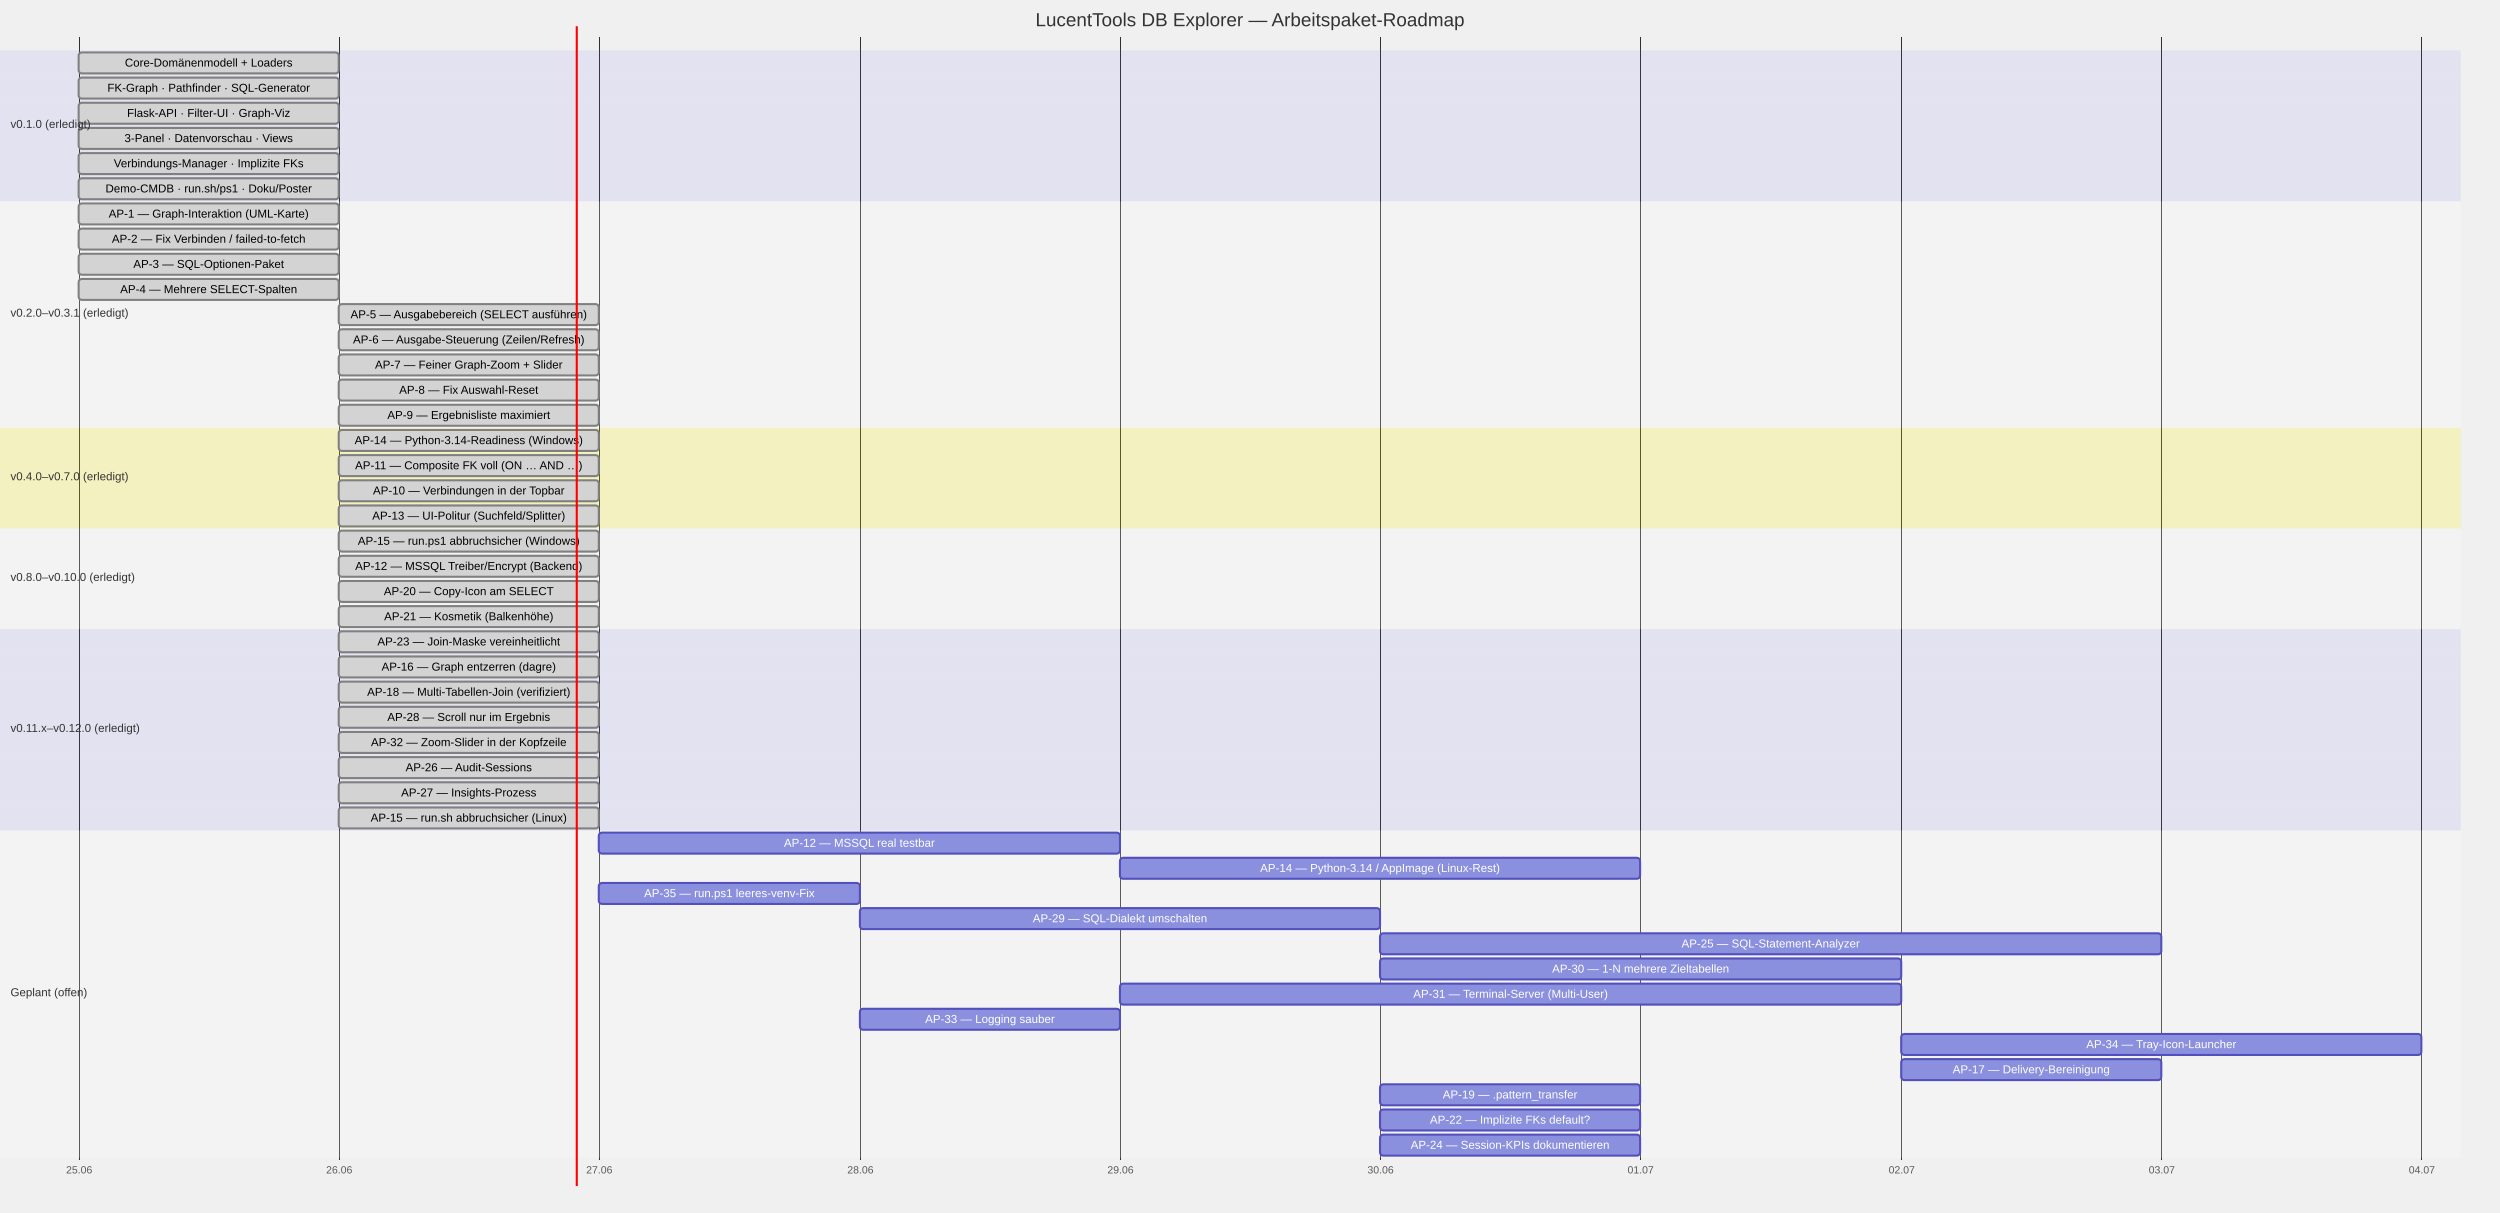
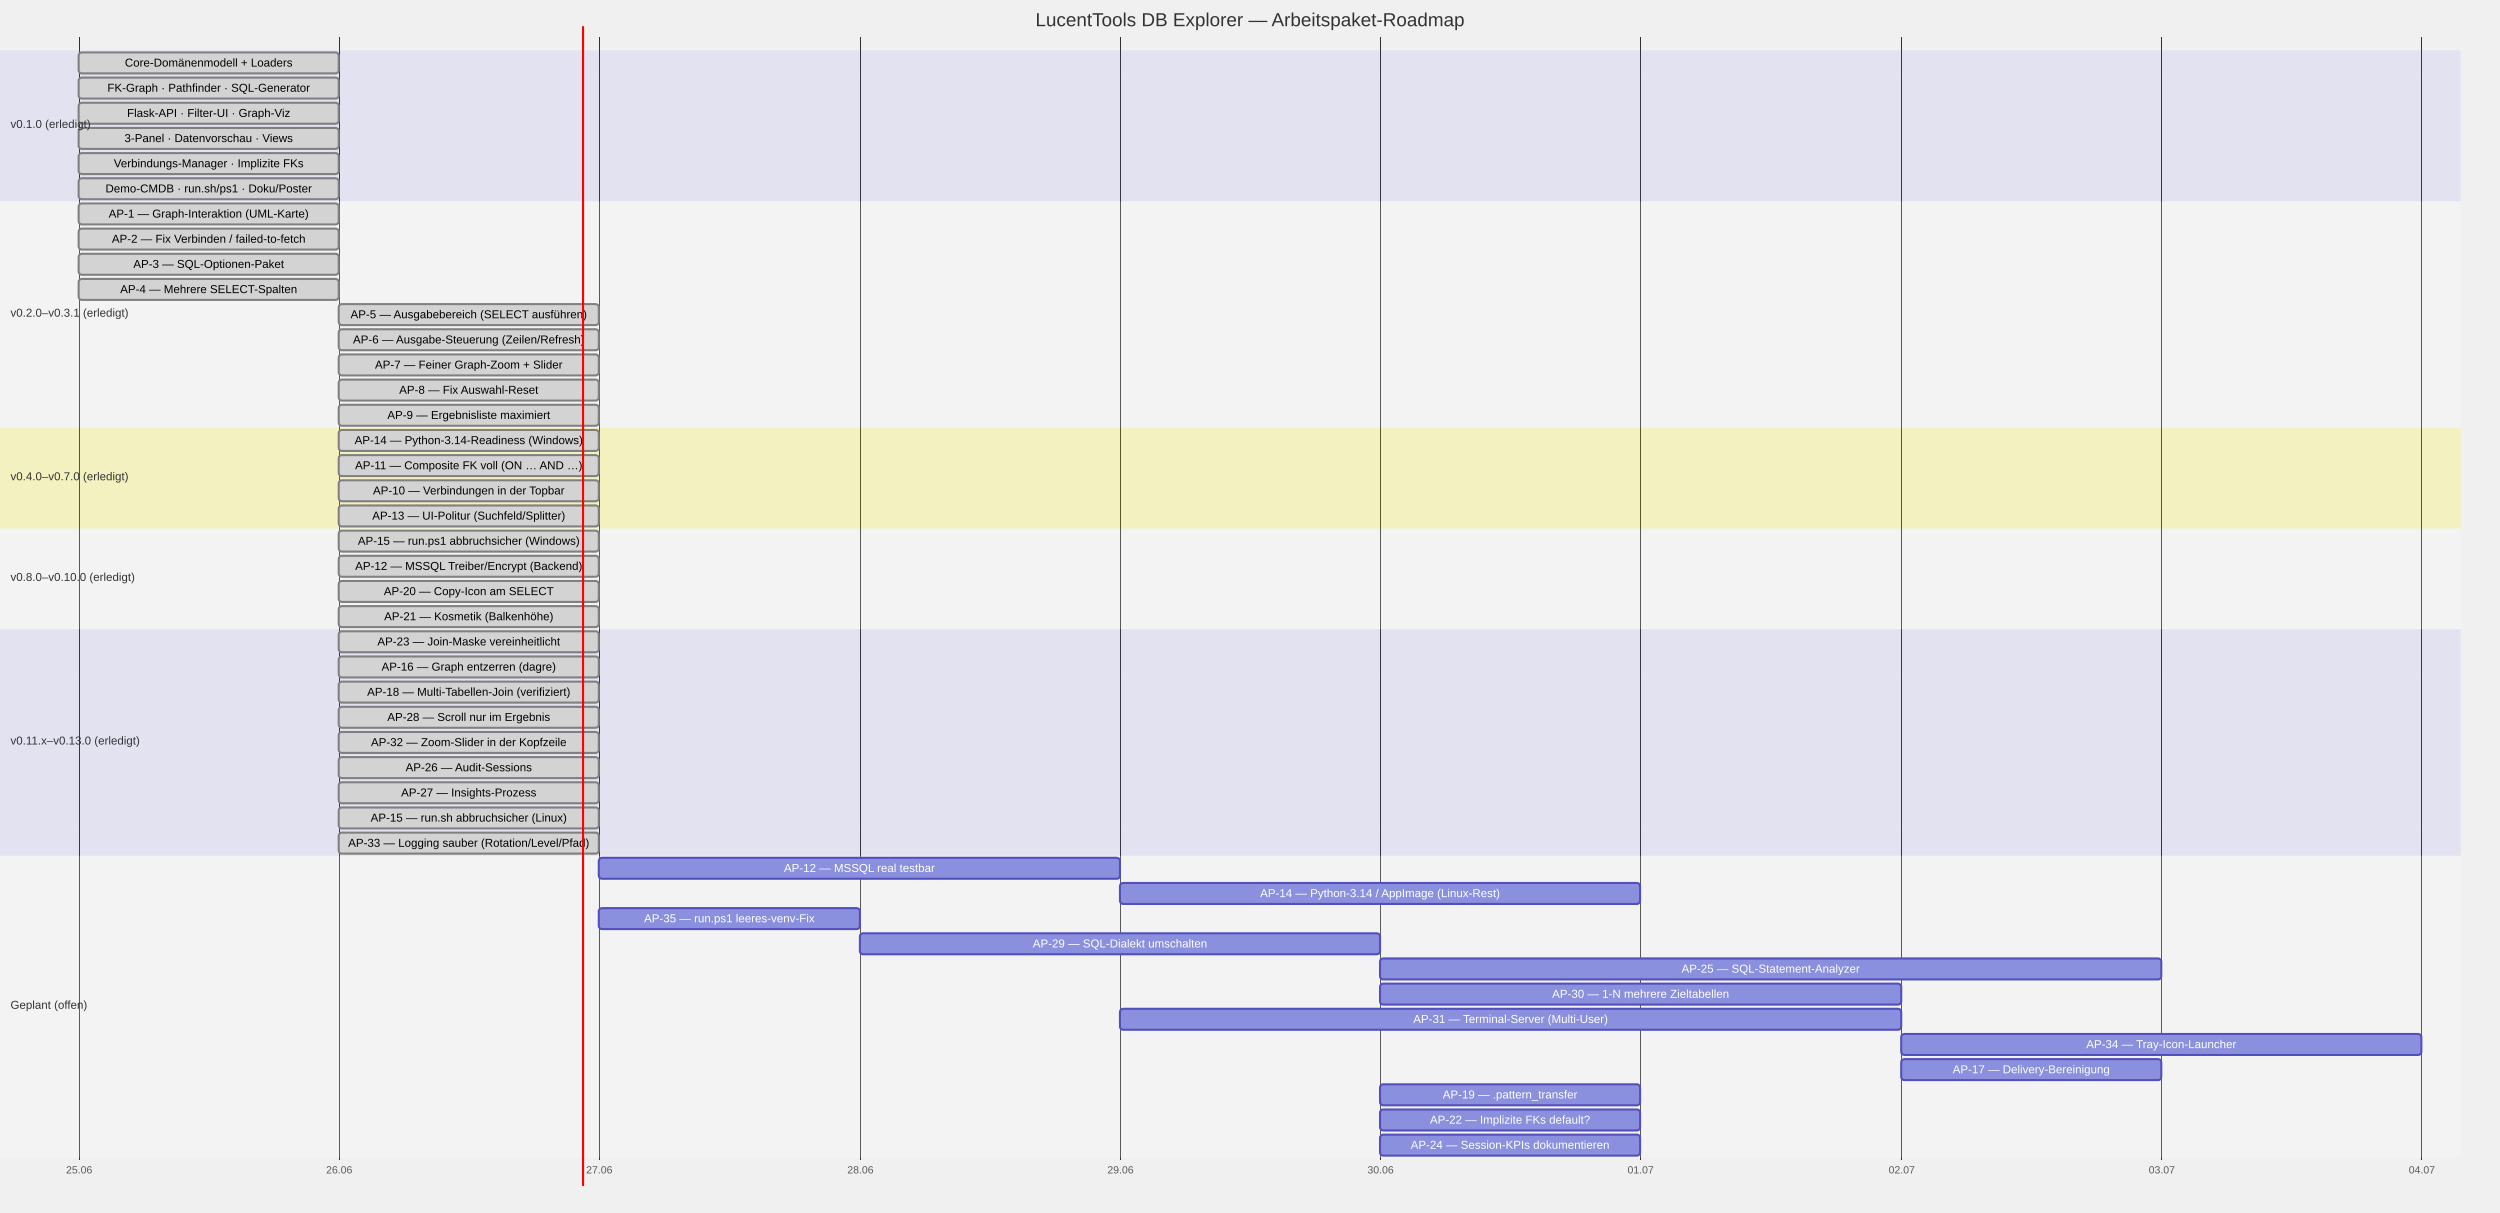
<svg xmlns="http://www.w3.org/2000/svg" id="my-svg" width="2384" viewBox="0 0 2384 1156" style="max-width: 2384px; background-color: transparent;" role="graphics-document document" aria-roledescription="gantt">
  <style>#my-svg{font-family:"trebuchet ms",verdana,arial,sans-serif;font-size:16px;fill:#333;}@keyframes edge-animation-frame{from{stroke-dashoffset:0;}}@keyframes dash{to{stroke-dashoffset:0;}}#my-svg .edge-animation-slow{stroke-dasharray:9,5!important;stroke-dashoffset:900;animation:dash 50s linear infinite;stroke-linecap:round;}#my-svg .edge-animation-fast{stroke-dasharray:9,5!important;stroke-dashoffset:900;animation:dash 20s linear infinite;stroke-linecap:round;}#my-svg .error-icon{fill:#552222;}#my-svg .error-text{fill:#552222;stroke:#552222;}#my-svg .edge-thickness-normal{stroke-width:1px;}#my-svg .edge-thickness-thick{stroke-width:3.5px;}#my-svg .edge-pattern-solid{stroke-dasharray:0;}#my-svg .edge-thickness-invisible{stroke-width:0;fill:none;}#my-svg .edge-pattern-dashed{stroke-dasharray:3;}#my-svg .edge-pattern-dotted{stroke-dasharray:2;}#my-svg .marker{fill:#333333;stroke:#333333;}#my-svg .marker.cross{stroke:#333333;}#my-svg svg{font-family:"trebuchet ms",verdana,arial,sans-serif;font-size:16px;}#my-svg p{margin:0;}#my-svg .mermaid-main-font{font-family:"trebuchet ms",verdana,arial,sans-serif;}#my-svg .exclude-range{fill:#eeeeee;}#my-svg .section{stroke:none;opacity:0.2;}#my-svg .section0{fill:rgba(102, 102, 255, 0.49);}#my-svg .section2{fill:#fff400;}#my-svg .section1,#my-svg .section3{fill:white;opacity:0.2;}#my-svg .sectionTitle0{fill:#333;}#my-svg .sectionTitle1{fill:#333;}#my-svg .sectionTitle2{fill:#333;}#my-svg .sectionTitle3{fill:#333;}#my-svg .sectionTitle{text-anchor:start;font-family:"trebuchet ms",verdana,arial,sans-serif;}#my-svg .grid .tick{stroke:lightgrey;opacity:0.8;shape-rendering:crispEdges;}#my-svg .grid .tick text{font-family:"trebuchet ms",verdana,arial,sans-serif;fill:#333;}#my-svg .grid path{stroke-width:0;}#my-svg .today{fill:none;stroke:red;stroke-width:2px;}#my-svg .task{stroke-width:2;}#my-svg .taskText{text-anchor:middle;font-family:"trebuchet ms",verdana,arial,sans-serif;}#my-svg .taskTextOutsideRight{fill:black;text-anchor:start;font-family:"trebuchet ms",verdana,arial,sans-serif;}#my-svg .taskTextOutsideLeft{fill:black;text-anchor:end;}#my-svg .task.clickable{cursor:pointer;}#my-svg .taskText.clickable{cursor:pointer;fill:#003163!important;font-weight:bold;}#my-svg .taskTextOutsideLeft.clickable{cursor:pointer;fill:#003163!important;font-weight:bold;}#my-svg .taskTextOutsideRight.clickable{cursor:pointer;fill:#003163!important;font-weight:bold;}#my-svg .taskText0,#my-svg .taskText1,#my-svg .taskText2,#my-svg .taskText3{fill:white;}#my-svg .task0,#my-svg .task1,#my-svg .task2,#my-svg .task3{fill:#8a90dd;stroke:#534fbc;}#my-svg .taskTextOutside0,#my-svg .taskTextOutside2{fill:black;}#my-svg .taskTextOutside1,#my-svg .taskTextOutside3{fill:black;}#my-svg .active0,#my-svg .active1,#my-svg .active2,#my-svg .active3{fill:#bfc7ff;stroke:#534fbc;}#my-svg .activeText0,#my-svg .activeText1,#my-svg .activeText2,#my-svg .activeText3{fill:black!important;}#my-svg .done0,#my-svg .done1,#my-svg .done2,#my-svg .done3{stroke:grey;fill:lightgrey;stroke-width:2;}#my-svg .doneText0,#my-svg .doneText1,#my-svg .doneText2,#my-svg .doneText3{fill:black!important;}#my-svg .doneText0.taskTextOutsideLeft,#my-svg .doneText0.taskTextOutsideRight,#my-svg .doneText1.taskTextOutsideLeft,#my-svg .doneText1.taskTextOutsideRight,#my-svg .doneText2.taskTextOutsideLeft,#my-svg .doneText2.taskTextOutsideRight,#my-svg .doneText3.taskTextOutsideLeft,#my-svg .doneText3.taskTextOutsideRight{fill:black!important;}#my-svg .crit0,#my-svg .crit1,#my-svg .crit2,#my-svg .crit3{stroke:#ff8888;fill:red;stroke-width:2;}#my-svg .activeCrit0,#my-svg .activeCrit1,#my-svg .activeCrit2,#my-svg .activeCrit3{stroke:#ff8888;fill:#bfc7ff;stroke-width:2;}#my-svg .doneCrit0,#my-svg .doneCrit1,#my-svg .doneCrit2,#my-svg .doneCrit3{stroke:#ff8888;fill:lightgrey;stroke-width:2;cursor:pointer;shape-rendering:crispEdges;}#my-svg .milestone{transform:rotate(45deg) scale(0.8,0.8);}#my-svg .milestoneText{font-style:italic;}#my-svg .doneCritText0,#my-svg .doneCritText1,#my-svg .doneCritText2,#my-svg .doneCritText3{fill:black!important;}#my-svg .doneCritText0.taskTextOutsideLeft,#my-svg .doneCritText0.taskTextOutsideRight,#my-svg .doneCritText1.taskTextOutsideLeft,#my-svg .doneCritText1.taskTextOutsideRight,#my-svg .doneCritText2.taskTextOutsideLeft,#my-svg .doneCritText2.taskTextOutsideRight,#my-svg .doneCritText3.taskTextOutsideLeft,#my-svg .doneCritText3.taskTextOutsideRight{fill:black!important;}#my-svg .vert{stroke:navy;}#my-svg .vertText{font-size:15px;text-anchor:middle;fill:navy!important;}#my-svg .activeCritText0,#my-svg .activeCritText1,#my-svg .activeCritText2,#my-svg .activeCritText3{fill:black!important;}#my-svg .titleText{text-anchor:middle;font-size:18px;fill:#333;font-family:"trebuchet ms",verdana,arial,sans-serif;}#my-svg .node .neo-node{stroke:#9370DB;}#my-svg [data-look="neo"].node rect,#my-svg [data-look="neo"].cluster rect,#my-svg [data-look="neo"].node polygon{stroke:#9370DB;filter:drop-shadow(1px 2px 2px rgba(185, 185, 185, 1));}#my-svg [data-look="neo"].node path{stroke:#9370DB;stroke-width:1px;}#my-svg [data-look="neo"].node .outer-path{filter:drop-shadow(1px 2px 2px rgba(185, 185, 185, 1));}#my-svg [data-look="neo"].node .neo-line path{stroke:#9370DB;filter:none;}#my-svg [data-look="neo"].node circle{stroke:#9370DB;filter:drop-shadow(1px 2px 2px rgba(185, 185, 185, 1));}#my-svg [data-look="neo"].node circle .state-start{fill:#000000;}#my-svg [data-look="neo"].icon-shape .icon{fill:#9370DB;filter:drop-shadow(1px 2px 2px rgba(185, 185, 185, 1));}#my-svg [data-look="neo"].icon-shape .icon-neo path{stroke:#9370DB;filter:drop-shadow(1px 2px 2px rgba(185, 185, 185, 1));}#my-svg :root{--mermaid-font-family:"trebuchet ms",verdana,arial,sans-serif;}</style>
  <g />
  <g class="grid" transform="translate(75, 1106)" fill="none" font-size="10" font-family="sans-serif" text-anchor="middle">
    <path class="domain" stroke="currentColor" d="M0.5,-1071V0.5H2234.5V-1071" />
    <g class="tick" opacity="1" transform="translate(0.5,0)">
      <line stroke="currentColor" y2="-1071" />
      <text fill="#000" y="3" dy="1em" stroke="none" font-size="10" style="text-anchor: middle;"> 25.06</text>
    </g>
    <g class="tick" opacity="1" transform="translate(248.5,0)">
      <line stroke="currentColor" y2="-1071" />
      <text fill="#000" y="3" dy="1em" stroke="none" font-size="10" style="text-anchor: middle;"> 26.06</text>
    </g>
    <g class="tick" opacity="1" transform="translate(496.5,0)">
      <line stroke="currentColor" y2="-1071" />
      <text fill="#000" y="3" dy="1em" stroke="none" font-size="10" style="text-anchor: middle;"> 27.06</text>
    </g>
    <g class="tick" opacity="1" transform="translate(745.5,0)">
      <line stroke="currentColor" y2="-1071" />
      <text fill="#000" y="3" dy="1em" stroke="none" font-size="10" style="text-anchor: middle;"> 28.06</text>
    </g>
    <g class="tick" opacity="1" transform="translate(993.5,0)">
      <line stroke="currentColor" y2="-1071" />
      <text fill="#000" y="3" dy="1em" stroke="none" font-size="10" style="text-anchor: middle;"> 29.06</text>
    </g>
    <g class="tick" opacity="1" transform="translate(1241.5,0)">
      <line stroke="currentColor" y2="-1071" />
      <text fill="#000" y="3" dy="1em" stroke="none" font-size="10" style="text-anchor: middle;"> 30.06</text>
    </g>
    <g class="tick" opacity="1" transform="translate(1489.5,0)">
      <line stroke="currentColor" y2="-1071" />
      <text fill="#000" y="3" dy="1em" stroke="none" font-size="10" style="text-anchor: middle;"> 01.07</text>
    </g>
    <g class="tick" opacity="1" transform="translate(1738.5,0)">
      <line stroke="currentColor" y2="-1071" />
      <text fill="#000" y="3" dy="1em" stroke="none" font-size="10" style="text-anchor: middle;"> 02.07</text>
    </g>
    <g class="tick" opacity="1" transform="translate(1986.5,0)">
      <line stroke="currentColor" y2="-1071" />
      <text fill="#000" y="3" dy="1em" stroke="none" font-size="10" style="text-anchor: middle;"> 03.07</text>
    </g>
    <g class="tick" opacity="1" transform="translate(2234.5,0)">
      <line stroke="currentColor" y2="-1071" />
      <text fill="#000" y="3" dy="1em" stroke="none" font-size="10" style="text-anchor: middle;"> 04.07</text>
    </g>
  </g>
  <g>
    <rect x="0" y="48" width="2346.5" height="24" class="section section0" />
    <rect x="0" y="72" width="2346.5" height="24" class="section section0" />
    <rect x="0" y="96" width="2346.5" height="24" class="section section0" />
    <rect x="0" y="120" width="2346.5" height="24" class="section section0" />
    <rect x="0" y="144" width="2346.5" height="24" class="section section0" />
    <rect x="0" y="168" width="2346.5" height="24" class="section section0" />
    <rect x="0" y="192" width="2346.5" height="24" class="section section1" />
    <rect x="0" y="216" width="2346.5" height="24" class="section section1" />
    <rect x="0" y="240" width="2346.5" height="24" class="section section1" />
    <rect x="0" y="264" width="2346.5" height="24" class="section section1" />
    <rect x="0" y="288" width="2346.5" height="24" class="section section1" />
    <rect x="0" y="312" width="2346.5" height="24" class="section section1" />
    <rect x="0" y="336" width="2346.5" height="24" class="section section1" />
    <rect x="0" y="360" width="2346.5" height="24" class="section section1" />
    <rect x="0" y="384" width="2346.5" height="24" class="section section1" />
    <rect x="0" y="408" width="2346.5" height="24" class="section section2" />
    <rect x="0" y="432" width="2346.5" height="24" class="section section2" />
    <rect x="0" y="456" width="2346.5" height="24" class="section section2" />
    <rect x="0" y="480" width="2346.5" height="24" class="section section2" />
    <rect x="0" y="504" width="2346.5" height="24" class="section section3" />
    <rect x="0" y="528" width="2346.5" height="24" class="section section3" />
    <rect x="0" y="552" width="2346.5" height="24" class="section section3" />
    <rect x="0" y="576" width="2346.5" height="24" class="section section3" />
    <rect x="0" y="600" width="2346.5" height="24" class="section section0" />
    <rect x="0" y="624" width="2346.5" height="24" class="section section0" />
    <rect x="0" y="648" width="2346.5" height="24" class="section section0" />
    <rect x="0" y="672" width="2346.5" height="24" class="section section0" />
    <rect x="0" y="696" width="2346.5" height="24" class="section section0" />
    <rect x="0" y="720" width="2346.5" height="24" class="section section0" />
    <rect x="0" y="744" width="2346.5" height="24" class="section section0" />
    <rect x="0" y="768" width="2346.5" height="24" class="section section0" />
-     <rect x="0" y="792" width="2346.5" height="24" class="section section1" />
+     <rect x="0" y="792" width="2346.5" height="24" class="section section0" />
+     <rect x="0" y="816" width="2346.5" height="24" class="section section1" />
+     <rect x="0" y="864" width="2346.5" height="24" class="section section1" />
+     <rect x="0" y="888" width="2346.5" height="24" class="section section1" />
    <rect x="0" y="840" width="2346.5" height="24" class="section section1" />
-     <rect x="0" y="864" width="2346.5" height="24" class="section section1" />
    <rect x="0" y="960" width="2346.5" height="24" class="section section1" />
-     <rect x="0" y="816" width="2346.5" height="24" class="section section1" />
+     <rect x="0" y="912" width="2346.5" height="24" class="section section1" />
    <rect x="0" y="936" width="2346.5" height="24" class="section section1" />
-     <rect x="0" y="888" width="2346.5" height="24" class="section section1" />
-     <rect x="0" y="912" width="2346.5" height="24" class="section section1" />
    <rect x="0" y="1032" width="2346.5" height="24" class="section section1" />
    <rect x="0" y="1056" width="2346.5" height="24" class="section section1" />
    <rect x="0" y="1080" width="2346.5" height="24" class="section section1" />
    <rect x="0" y="984" width="2346.5" height="24" class="section section1" />
    <rect x="0" y="1008" width="2346.5" height="24" class="section section1" />
  </g>
  <g>
    <rect id="my-svg-d1" rx="3" ry="3" x="75" y="50" width="248" height="20" transform-origin="199px 60px" class="task done0" />
    <rect id="my-svg-d2" rx="3" ry="3" x="75" y="74" width="248" height="20" transform-origin="199px 84px" class="task done0" />
    <rect id="my-svg-d3" rx="3" ry="3" x="75" y="98" width="248" height="20" transform-origin="199px 108px" class="task done0" />
    <rect id="my-svg-d4" rx="3" ry="3" x="75" y="122" width="248" height="20" transform-origin="199px 132px" class="task done0" />
    <rect id="my-svg-d5" rx="3" ry="3" x="75" y="146" width="248" height="20" transform-origin="199px 156px" class="task done0" />
    <rect id="my-svg-d6" rx="3" ry="3" x="75" y="170" width="248" height="20" transform-origin="199px 180px" class="task done0" />
    <rect id="my-svg-a1" rx="3" ry="3" x="75" y="194" width="248" height="20" transform-origin="199px 204px" class="task done1" />
    <rect id="my-svg-a2" rx="3" ry="3" x="75" y="218" width="248" height="20" transform-origin="199px 228px" class="task done1" />
    <rect id="my-svg-a3" rx="3" ry="3" x="75" y="242" width="248" height="20" transform-origin="199px 252px" class="task done1" />
    <rect id="my-svg-a4" rx="3" ry="3" x="75" y="266" width="248" height="20" transform-origin="199px 276px" class="task done1" />
    <rect id="my-svg-a5" rx="3" ry="3" x="323" y="290" width="248" height="20" transform-origin="447px 300px" class="task done1" />
    <rect id="my-svg-a6" rx="3" ry="3" x="323" y="314" width="248" height="20" transform-origin="447px 324px" class="task done1" />
    <rect id="my-svg-a7" rx="3" ry="3" x="323" y="338" width="248" height="20" transform-origin="447px 348px" class="task done1" />
    <rect id="my-svg-a8" rx="3" ry="3" x="323" y="362" width="248" height="20" transform-origin="447px 372px" class="task done1" />
    <rect id="my-svg-a9" rx="3" ry="3" x="323" y="386" width="248" height="20" transform-origin="447px 396px" class="task done1" />
    <rect id="my-svg-b1" rx="3" ry="3" x="323" y="410" width="248" height="20" transform-origin="447px 420px" class="task done2" />
    <rect id="my-svg-b2" rx="3" ry="3" x="323" y="434" width="248" height="20" transform-origin="447px 444px" class="task done2" />
    <rect id="my-svg-b3" rx="3" ry="3" x="323" y="458" width="248" height="20" transform-origin="447px 468px" class="task done2" />
    <rect id="my-svg-b4" rx="3" ry="3" x="323" y="482" width="248" height="20" transform-origin="447px 492px" class="task done2" />
    <rect id="my-svg-c1" rx="3" ry="3" x="323" y="506" width="248" height="20" transform-origin="447px 516px" class="task done3" />
    <rect id="my-svg-c2" rx="3" ry="3" x="323" y="530" width="248" height="20" transform-origin="447px 540px" class="task done3" />
    <rect id="my-svg-c3" rx="3" ry="3" x="323" y="554" width="248" height="20" transform-origin="447px 564px" class="task done3" />
    <rect id="my-svg-c4" rx="3" ry="3" x="323" y="578" width="248" height="20" transform-origin="447px 588px" class="task done3" />
    <rect id="my-svg-e1" rx="3" ry="3" x="323" y="602" width="248" height="20" transform-origin="447px 612px" class="task done0" />
    <rect id="my-svg-e2" rx="3" ry="3" x="323" y="626" width="248" height="20" transform-origin="447px 636px" class="task done0" />
    <rect id="my-svg-e3" rx="3" ry="3" x="323" y="650" width="248" height="20" transform-origin="447px 660px" class="task done0" />
    <rect id="my-svg-e4" rx="3" ry="3" x="323" y="674" width="248" height="20" transform-origin="447px 684px" class="task done0" />
    <rect id="my-svg-e5" rx="3" ry="3" x="323" y="698" width="248" height="20" transform-origin="447px 708px" class="task done0" />
    <rect id="my-svg-e6" rx="3" ry="3" x="323" y="722" width="248" height="20" transform-origin="447px 732px" class="task done0" />
    <rect id="my-svg-e7" rx="3" ry="3" x="323" y="746" width="248" height="20" transform-origin="447px 756px" class="task done0" />
    <rect id="my-svg-e8" rx="3" ry="3" x="323" y="770" width="248" height="20" transform-origin="447px 780px" class="task done0" />
-     <rect id="my-svg-p1" rx="3" ry="3" x="571" y="794" width="497" height="20" transform-origin="819.5px 804px" class="task task1" />
-     <rect id="my-svg-p3" rx="3" ry="3" x="571" y="842" width="249" height="20" transform-origin="695.5px 852px" class="task task1" />
-     <rect id="my-svg-p4" rx="3" ry="3" x="820" y="866" width="496" height="20" transform-origin="1068px 876px" class="task task1" />
-     <rect id="my-svg-p8" rx="3" ry="3" x="820" y="962" width="248" height="20" transform-origin="944px 972px" class="task task1" />
-     <rect id="my-svg-p2" rx="3" ry="3" x="1068" y="818" width="496" height="20" transform-origin="1316px 828px" class="task task1" />
-     <rect id="my-svg-p7" rx="3" ry="3" x="1068" y="938" width="745" height="20" transform-origin="1440.5px 948px" class="task task1" />
-     <rect id="my-svg-p5" rx="3" ry="3" x="1316" y="890" width="745" height="20" transform-origin="1688.5px 900px" class="task task1" />
-     <rect id="my-svg-p6" rx="3" ry="3" x="1316" y="914" width="497" height="20" transform-origin="1564.5px 924px" class="task task1" />
+     <rect id="my-svg-e9" rx="3" ry="3" x="323" y="794" width="248" height="20" transform-origin="447px 804px" class="task done0" />
+     <rect id="my-svg-p1" rx="3" ry="3" x="571" y="818" width="497" height="20" transform-origin="819.5px 828px" class="task task1" />
+     <rect id="my-svg-p3" rx="3" ry="3" x="571" y="866" width="249" height="20" transform-origin="695.5px 876px" class="task task1" />
+     <rect id="my-svg-p4" rx="3" ry="3" x="820" y="890" width="496" height="20" transform-origin="1068px 900px" class="task task1" />
+     <rect id="my-svg-p2" rx="3" ry="3" x="1068" y="842" width="496" height="20" transform-origin="1316px 852px" class="task task1" />
+     <rect id="my-svg-p7" rx="3" ry="3" x="1068" y="962" width="745" height="20" transform-origin="1440.5px 972px" class="task task1" />
+     <rect id="my-svg-p5" rx="3" ry="3" x="1316" y="914" width="745" height="20" transform-origin="1688.5px 924px" class="task task1" />
+     <rect id="my-svg-p6" rx="3" ry="3" x="1316" y="938" width="497" height="20" transform-origin="1564.5px 948px" class="task task1" />
    <rect id="my-svg-p11" rx="3" ry="3" x="1316" y="1034" width="248" height="20" transform-origin="1440px 1044px" class="task task1" />
    <rect id="my-svg-p12" rx="3" ry="3" x="1316" y="1058" width="248" height="20" transform-origin="1440px 1068px" class="task task1" />
    <rect id="my-svg-p13" rx="3" ry="3" x="1316" y="1082" width="248" height="20" transform-origin="1440px 1092px" class="task task1" />
    <rect id="my-svg-p9" rx="3" ry="3" x="1813" y="986" width="496" height="20" transform-origin="2061px 996px" class="task task1" />
    <rect id="my-svg-p10" rx="3" ry="3" x="1813" y="1010" width="248" height="20" transform-origin="1937px 1020px" class="task task1" />
    <text id="my-svg-d1-text" font-size="11" x="199" y="63.5" class="taskText taskText0  doneText0 width-157.0771484375">Core-Domänenmodell + Loaders          </text>
    <text id="my-svg-d2-text" font-size="11" x="199" y="87.5" class="taskText taskText0  doneText0 width-191.59716796875">FK-Graph · Pathfinder · SQL-Generator </text>
    <text id="my-svg-d3-text" font-size="11" x="199" y="111.5" class="taskText taskText0  doneText0 width-155.171875">Flask-API · Filter-UI · Graph-Viz     </text>
    <text id="my-svg-d4-text" font-size="11" x="199" y="135.5" class="taskText taskText0  doneText0 width-158.5380859375">3-Panel · Datenvorschau · Views       </text>
    <text id="my-svg-d5-text" font-size="11" x="199" y="159.5" class="taskText taskText0  doneText0 width-179.1416015625">Verbindungs-Manager · Implizite FKs   </text>
    <text id="my-svg-d6-text" font-size="11" x="199" y="183.5" class="taskText taskText0  doneText0 width-194.73388671875">Demo-CMDB · run.sh/ps1 · Doku/Poster  </text>
    <text id="my-svg-a1-text" font-size="11" x="199" y="207.5" class="taskText taskText1  doneText1 width-187.953125">AP-1 — Graph-Interaktion (UML-Karte)        </text>
    <text id="my-svg-a2-text" font-size="11" x="199" y="231.5" class="taskText taskText1  doneText1 width-189.296875">AP-2 — Fix Verbinden / failed-to-fetch      </text>
    <text id="my-svg-a3-text" font-size="11" x="199" y="255.5" class="taskText taskText1  doneText1 width-136.41455078125">AP-3 — SQL-Optionen-Paket                   </text>
    <text id="my-svg-a4-text" font-size="11" x="199" y="279.5" class="taskText taskText1  doneText1 width-156.21875">AP-4 — Mehrere SELECT-Spalten               </text>
    <text id="my-svg-a5-text" font-size="11" x="447" y="303.5" class="taskText taskText1  doneText1 width-212.640625">AP-5 — Ausgabebereich (SELECT ausführen)    </text>
    <text id="my-svg-a6-text" font-size="11" x="447" y="327.5" class="taskText taskText1  doneText1 width-214.796875">AP-6 — Ausgabe-Steuerung (Zeilen/Refresh)   </text>
    <text id="my-svg-a7-text" font-size="11" x="447" y="351.5" class="taskText taskText1  doneText1 width-173.501953125">AP-7 — Feiner Graph-Zoom + Slider           </text>
    <text id="my-svg-a8-text" font-size="11" x="447" y="375.5" class="taskText taskText1  doneText1 width-125.8818359375">AP-8 — Fix Auswahl-Reset                    </text>
    <text id="my-svg-a9-text" font-size="11" x="447" y="399.5" class="taskText taskText1  doneText1 width-154.16064453125">AP-9 — Ergebnisliste maximiert              </text>
    <text id="my-svg-b1-text" font-size="11" x="447" y="423.5" class="taskText taskText2  doneText2 width-208.53125">AP-14 — Python-3.14-Readiness (Windows)     </text>
    <text id="my-svg-b2-text" font-size="11" x="447" y="447.5" class="taskText taskText2  doneText2 width-202.59375">AP-11 — Composite FK voll (ON … AND …)      </text>
    <text id="my-svg-b3-text" font-size="11" x="447" y="471.5" class="taskText taskText2  doneText2 width-179.13623046875">AP-10 — Verbindungen in der Topbar          </text>
    <text id="my-svg-b4-text" font-size="11" x="447" y="495.5" class="taskText taskText2  doneText2 width-185.84375">AP-13 — UI-Politur (Suchfeld/Splitter)      </text>
    <text id="my-svg-c1-text" font-size="11" x="447" y="519.5" class="taskText taskText3  doneText3 width-206.4375">AP-15 — run.ps1 abbruchsicher (Windows)     </text>
    <text id="my-svg-c2-text" font-size="11" x="447" y="543.5" class="taskText taskText3  doneText3 width-207.84375">AP-12 — MSSQL Treiber/Encrypt (Backend)     </text>
    <text id="my-svg-c3-text" font-size="11" x="447" y="567.5" class="taskText taskText3  doneText3 width-149.162109375">AP-20 — Copy-Icon am SELECT                 </text>
    <text id="my-svg-c4-text" font-size="11" x="447" y="591.5" class="taskText taskText3  doneText3 width-155.546875">AP-21 — Kosmetik (Balkenhöhe)               </text>
    <text id="my-svg-e1-text" font-size="11" x="447" y="615.5" class="taskText taskText0  doneText0 width-173.287109375">AP-23 — Join-Maske vereinheitlicht          </text>
    <text id="my-svg-e2-text" font-size="11" x="447" y="639.5" class="taskText taskText0  doneText0 width-163.109375">AP-16 — Graph entzerren (dagre)             </text>
    <text id="my-svg-e3-text" font-size="11" x="447" y="663.5" class="taskText taskText0  doneText0 width-197.640625">AP-18 — Multi-Tabellen-Join (verifiziert)   </text>
    <text id="my-svg-e4-text" font-size="11" x="447" y="687.5" class="taskText taskText0  doneText0 width-150.77685546875">AP-28 — Scroll nur im Ergebnis              </text>
    <text id="my-svg-e5-text" font-size="11" x="447" y="711.5" class="taskText taskText0  doneText0 width-183.1875">AP-32 — Zoom-Slider in der Kopfzeile        </text>
    <text id="my-svg-e6-text" font-size="11" x="447" y="735.5" class="taskText taskText0  doneText0 width-112.70654296875">AP-26 — Audit-Sessions                      </text>
    <text id="my-svg-e7-text" font-size="11" x="447" y="759.5" class="taskText taskText0  doneText0 width-120.41943359375">AP-27 — Insights-Prozess                    </text>
    <text id="my-svg-e8-text" font-size="11" x="447" y="783.5" class="taskText taskText0  doneText0 width-183.75">AP-15 — run.sh abbruchsicher (Linux)        </text>
-     <text id="my-svg-p1-text" font-size="11" x="819.5" y="807.5" class="taskText taskText1  width-135.8935546875">AP-12 — MSSQL real testbar                  </text>
-     <text id="my-svg-p3-text" font-size="11" x="695.5" y="855.5" class="taskText taskText1  width-158.646484375">AP-35 — run.ps1 leeres-venv-Fix             </text>
-     <text id="my-svg-p4-text" font-size="11" x="1068" y="879.5" class="taskText taskText1  width-159.8125">AP-29 — SQL-Dialekt umschalten              </text>
-     <text id="my-svg-p8-text" font-size="11" x="944" y="975.5" class="taskText taskText1  width-116.7724609375">AP-33 — Logging sauber                      </text>
-     <text id="my-svg-p2-text" font-size="11" x="1316" y="831.5" class="taskText taskText1  width-224.609375">AP-14 — Python-3.14 / AppImage (Linux-Rest) </text>
-     <text id="my-svg-p7-text" font-size="11" x="1440.5" y="951.5" class="taskText taskText1  width-182.421875">AP-31 — Terminal-Server (Multi-User)        </text>
-     <text id="my-svg-p5-text" font-size="11" x="1688.5" y="903.5" class="taskText taskText1  width-163.7373046875">AP-25 — SQL-Statement-Analyzer              </text>
-     <text id="my-svg-p6-text" font-size="11" x="1564.5" y="927.5" class="taskText taskText1  width-167.265625">AP-30 — 1-N mehrere Zieltabellen            </text>
+     <text id="my-svg-e9-text" font-size="11" x="447" y="807.5" class="taskText taskText0  doneText0 width-228.703125">AP-33 — Logging sauber (Rotation/Level/Pfad) </text>
+     <text id="my-svg-p1-text" font-size="11" x="819.5" y="831.5" class="taskText taskText1  width-135.8935546875">AP-12 — MSSQL real testbar                  </text>
+     <text id="my-svg-p3-text" font-size="11" x="695.5" y="879.5" class="taskText taskText1  width-158.646484375">AP-35 — run.ps1 leeres-venv-Fix             </text>
+     <text id="my-svg-p4-text" font-size="11" x="1068" y="903.5" class="taskText taskText1  width-159.8125">AP-29 — SQL-Dialekt umschalten              </text>
+     <text id="my-svg-p2-text" font-size="11" x="1316" y="855.5" class="taskText taskText1  width-224.609375">AP-14 — Python-3.14 / AppImage (Linux-Rest) </text>
+     <text id="my-svg-p7-text" font-size="11" x="1440.5" y="975.5" class="taskText taskText1  width-182.421875">AP-31 — Terminal-Server (Multi-User)        </text>
+     <text id="my-svg-p5-text" font-size="11" x="1688.5" y="927.5" class="taskText taskText1  width-163.7373046875">AP-25 — SQL-Statement-Analyzer              </text>
+     <text id="my-svg-p6-text" font-size="11" x="1564.5" y="951.5" class="taskText taskText1  width-167.265625">AP-30 — 1-N mehrere Zieltabellen            </text>
    <text id="my-svg-p11-text" font-size="11" x="1440" y="1047.5" class="taskText taskText1  width-129.57177734375">AP-19 — .pattern_transfer                   </text>
    <text id="my-svg-p12-text" font-size="11" x="1440" y="1071.5" class="taskText taskText1  width-149.140625">AP-22 — Implizite FKs default?              </text>
    <text id="my-svg-p13-text" font-size="11" x="1440" y="1095.5" class="taskText taskText1  width-180">AP-24 — Session-KPIs dokumentieren          </text>
    <text id="my-svg-p9-text" font-size="11" x="2061" y="999.5" class="taskText taskText1  width-137.6875">AP-34 — Tray-Icon-Launcher                  </text>
    <text id="my-svg-p10-text" font-size="11" x="1937" y="1023.5" class="taskText taskText1  width-145.48193359375">AP-17 — Delivery-Bereinigung                </text>
  </g>
  <g>
    <text dy="0em" x="10" y="122" font-size="11" class="sectionTitle sectionTitle0">
      <tspan alignment-baseline="central" x="10">v0.1.0 (erledigt)</tspan>
    </text>
    <text dy="0em" x="10" y="302" font-size="11" class="sectionTitle sectionTitle1">
      <tspan alignment-baseline="central" x="10">v0.2.0–v0.3.1 (erledigt)</tspan>
    </text>
    <text dy="0em" x="10" y="458" font-size="11" class="sectionTitle sectionTitle2">
      <tspan alignment-baseline="central" x="10">v0.4.0–v0.7.0 (erledigt)</tspan>
    </text>
    <text dy="0em" x="10" y="554" font-size="11" class="sectionTitle sectionTitle3">
      <tspan alignment-baseline="central" x="10">v0.8.0–v0.10.0 (erledigt)</tspan>
    </text>
-     <text dy="0em" x="10" y="698" font-size="11" class="sectionTitle sectionTitle0">
-       <tspan alignment-baseline="central" x="10">v0.11.x–v0.12.0 (erledigt)</tspan>
-     </text>
-     <text dy="0em" x="10" y="950" font-size="11" class="sectionTitle sectionTitle1">
+     <text dy="0em" x="10" y="710" font-size="11" class="sectionTitle sectionTitle0">
+       <tspan alignment-baseline="central" x="10">v0.11.x–v0.13.0 (erledigt)</tspan>
+     </text>
+     <text dy="0em" x="10" y="962" font-size="11" class="sectionTitle sectionTitle1">
      <tspan alignment-baseline="central" x="10">Geplant (offen)</tspan>
    </text>
  </g>
  <g class="today">
-     <line x1="550" x2="550" y1="25" y2="1131" class="today" />
+     <line x1="556" x2="556" y1="25" y2="1131" class="today" />
  </g>
  <text x="1192" y="25" class="titleText">LucentTools DB Explorer — Arbeitspaket-Roadmap</text>
</svg>
